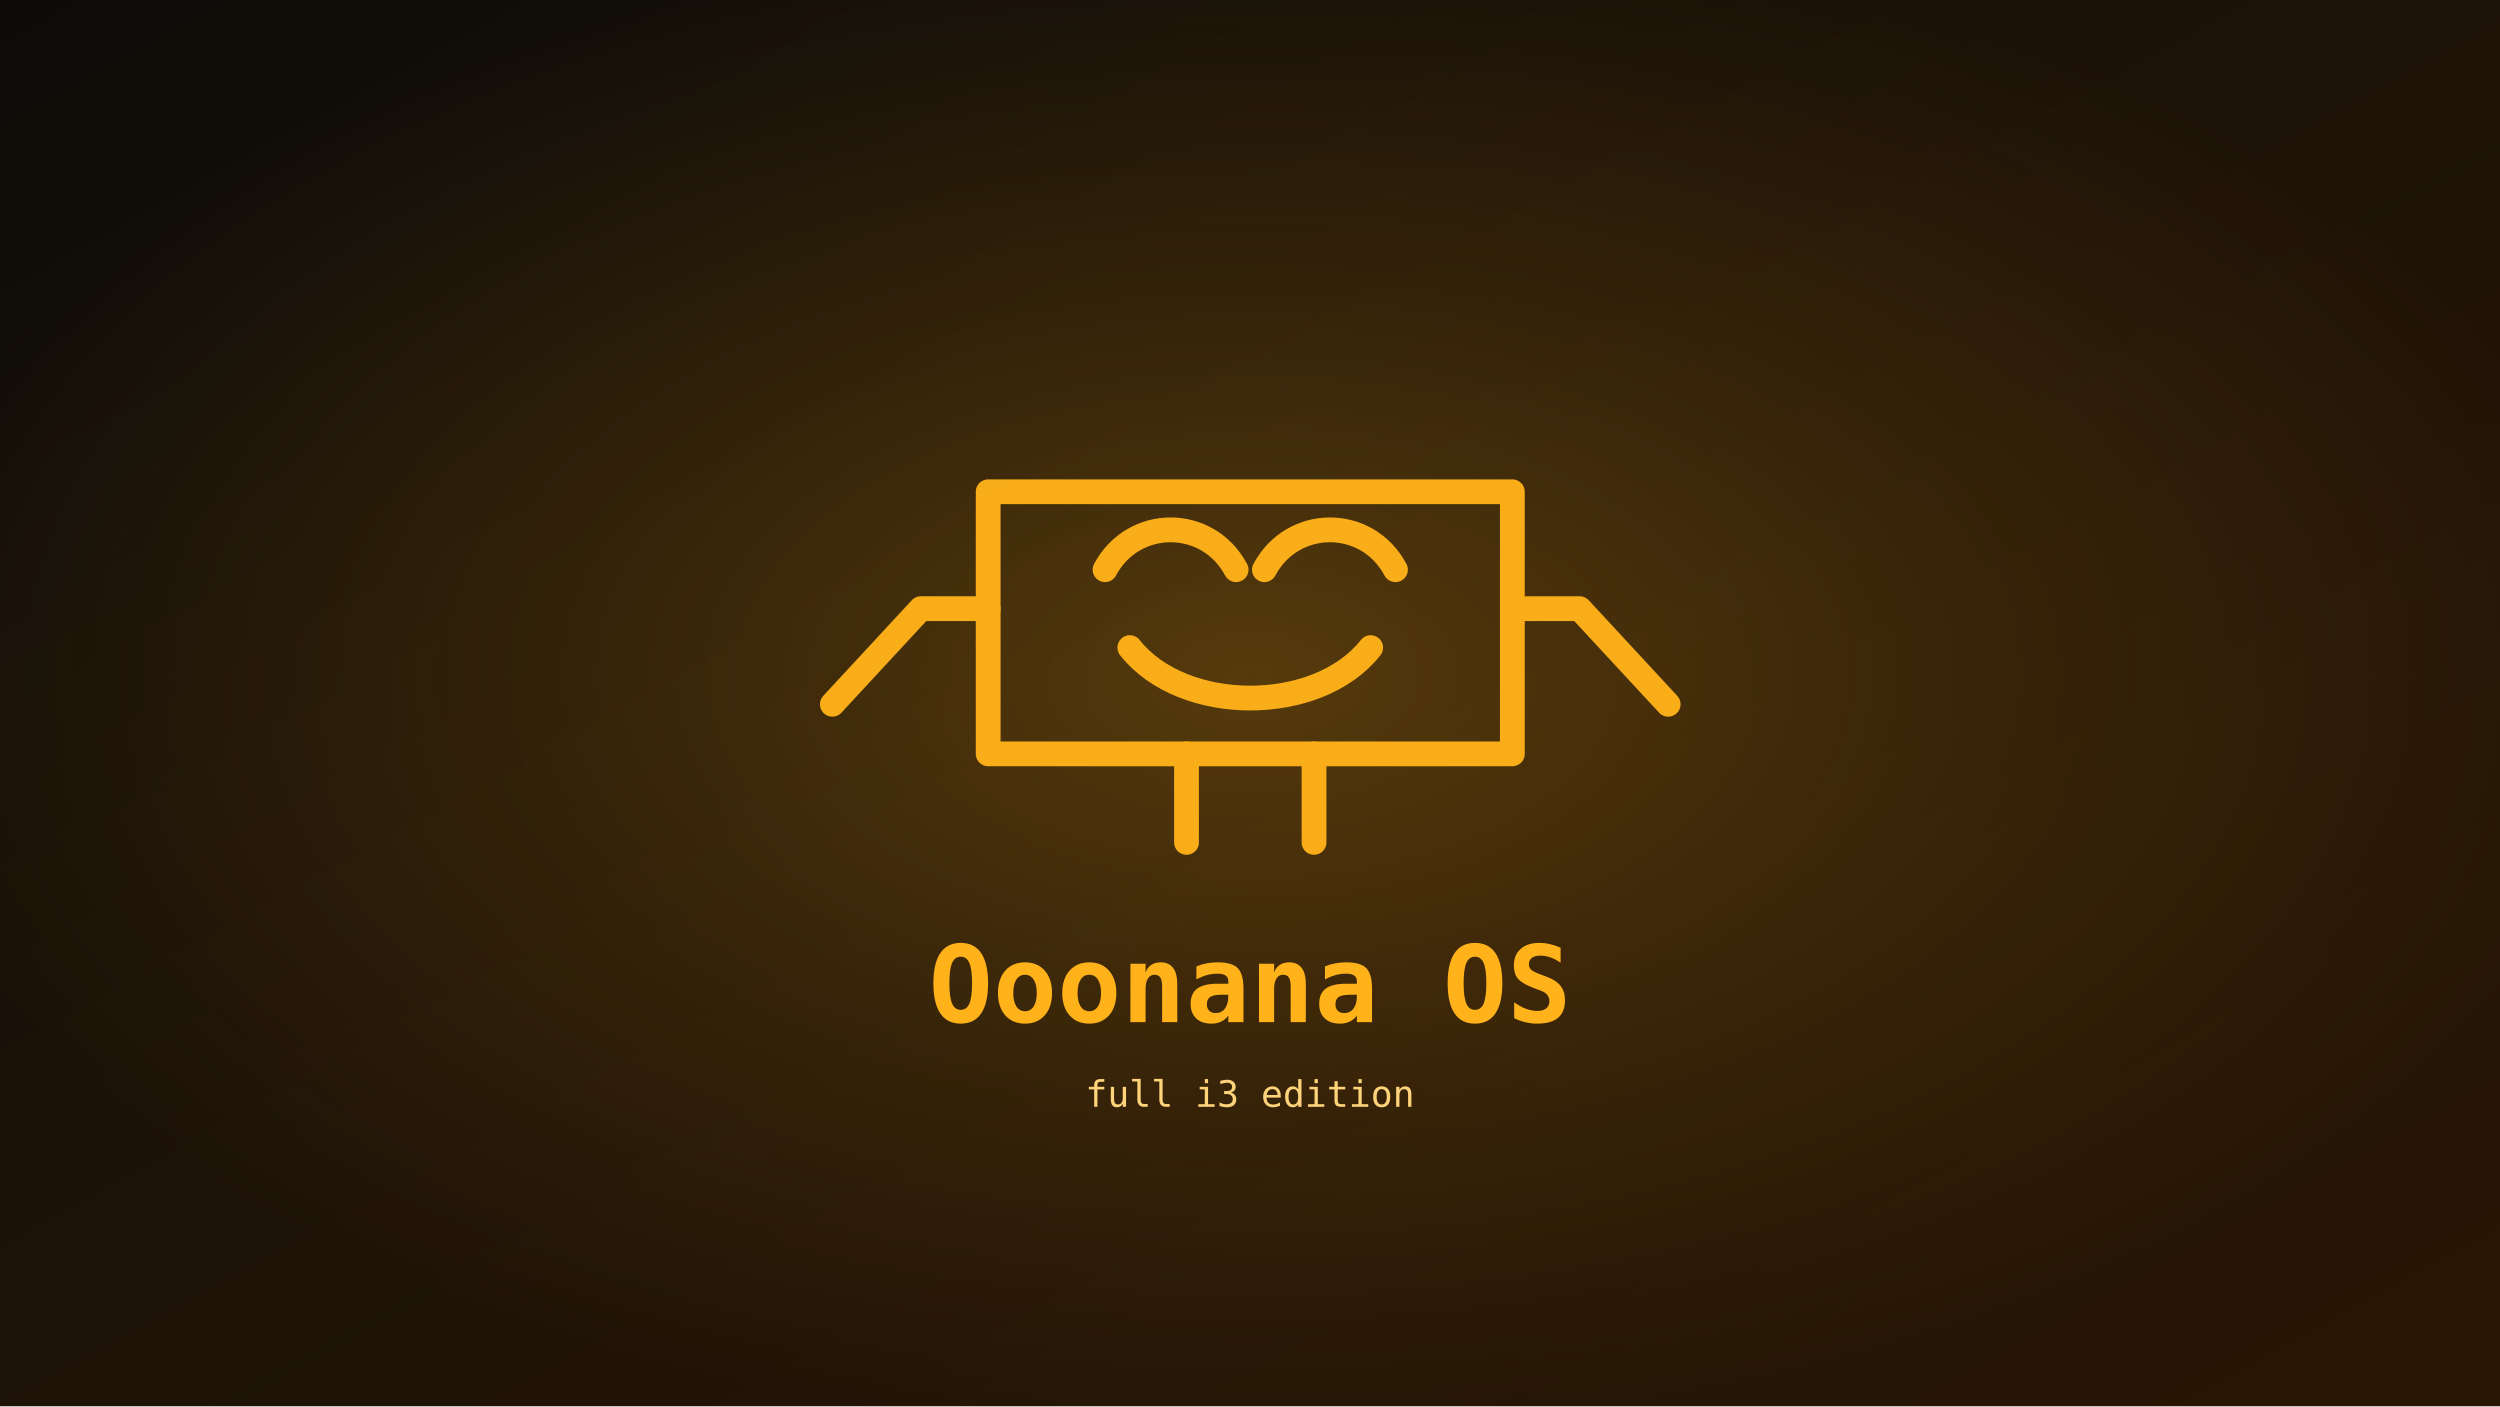
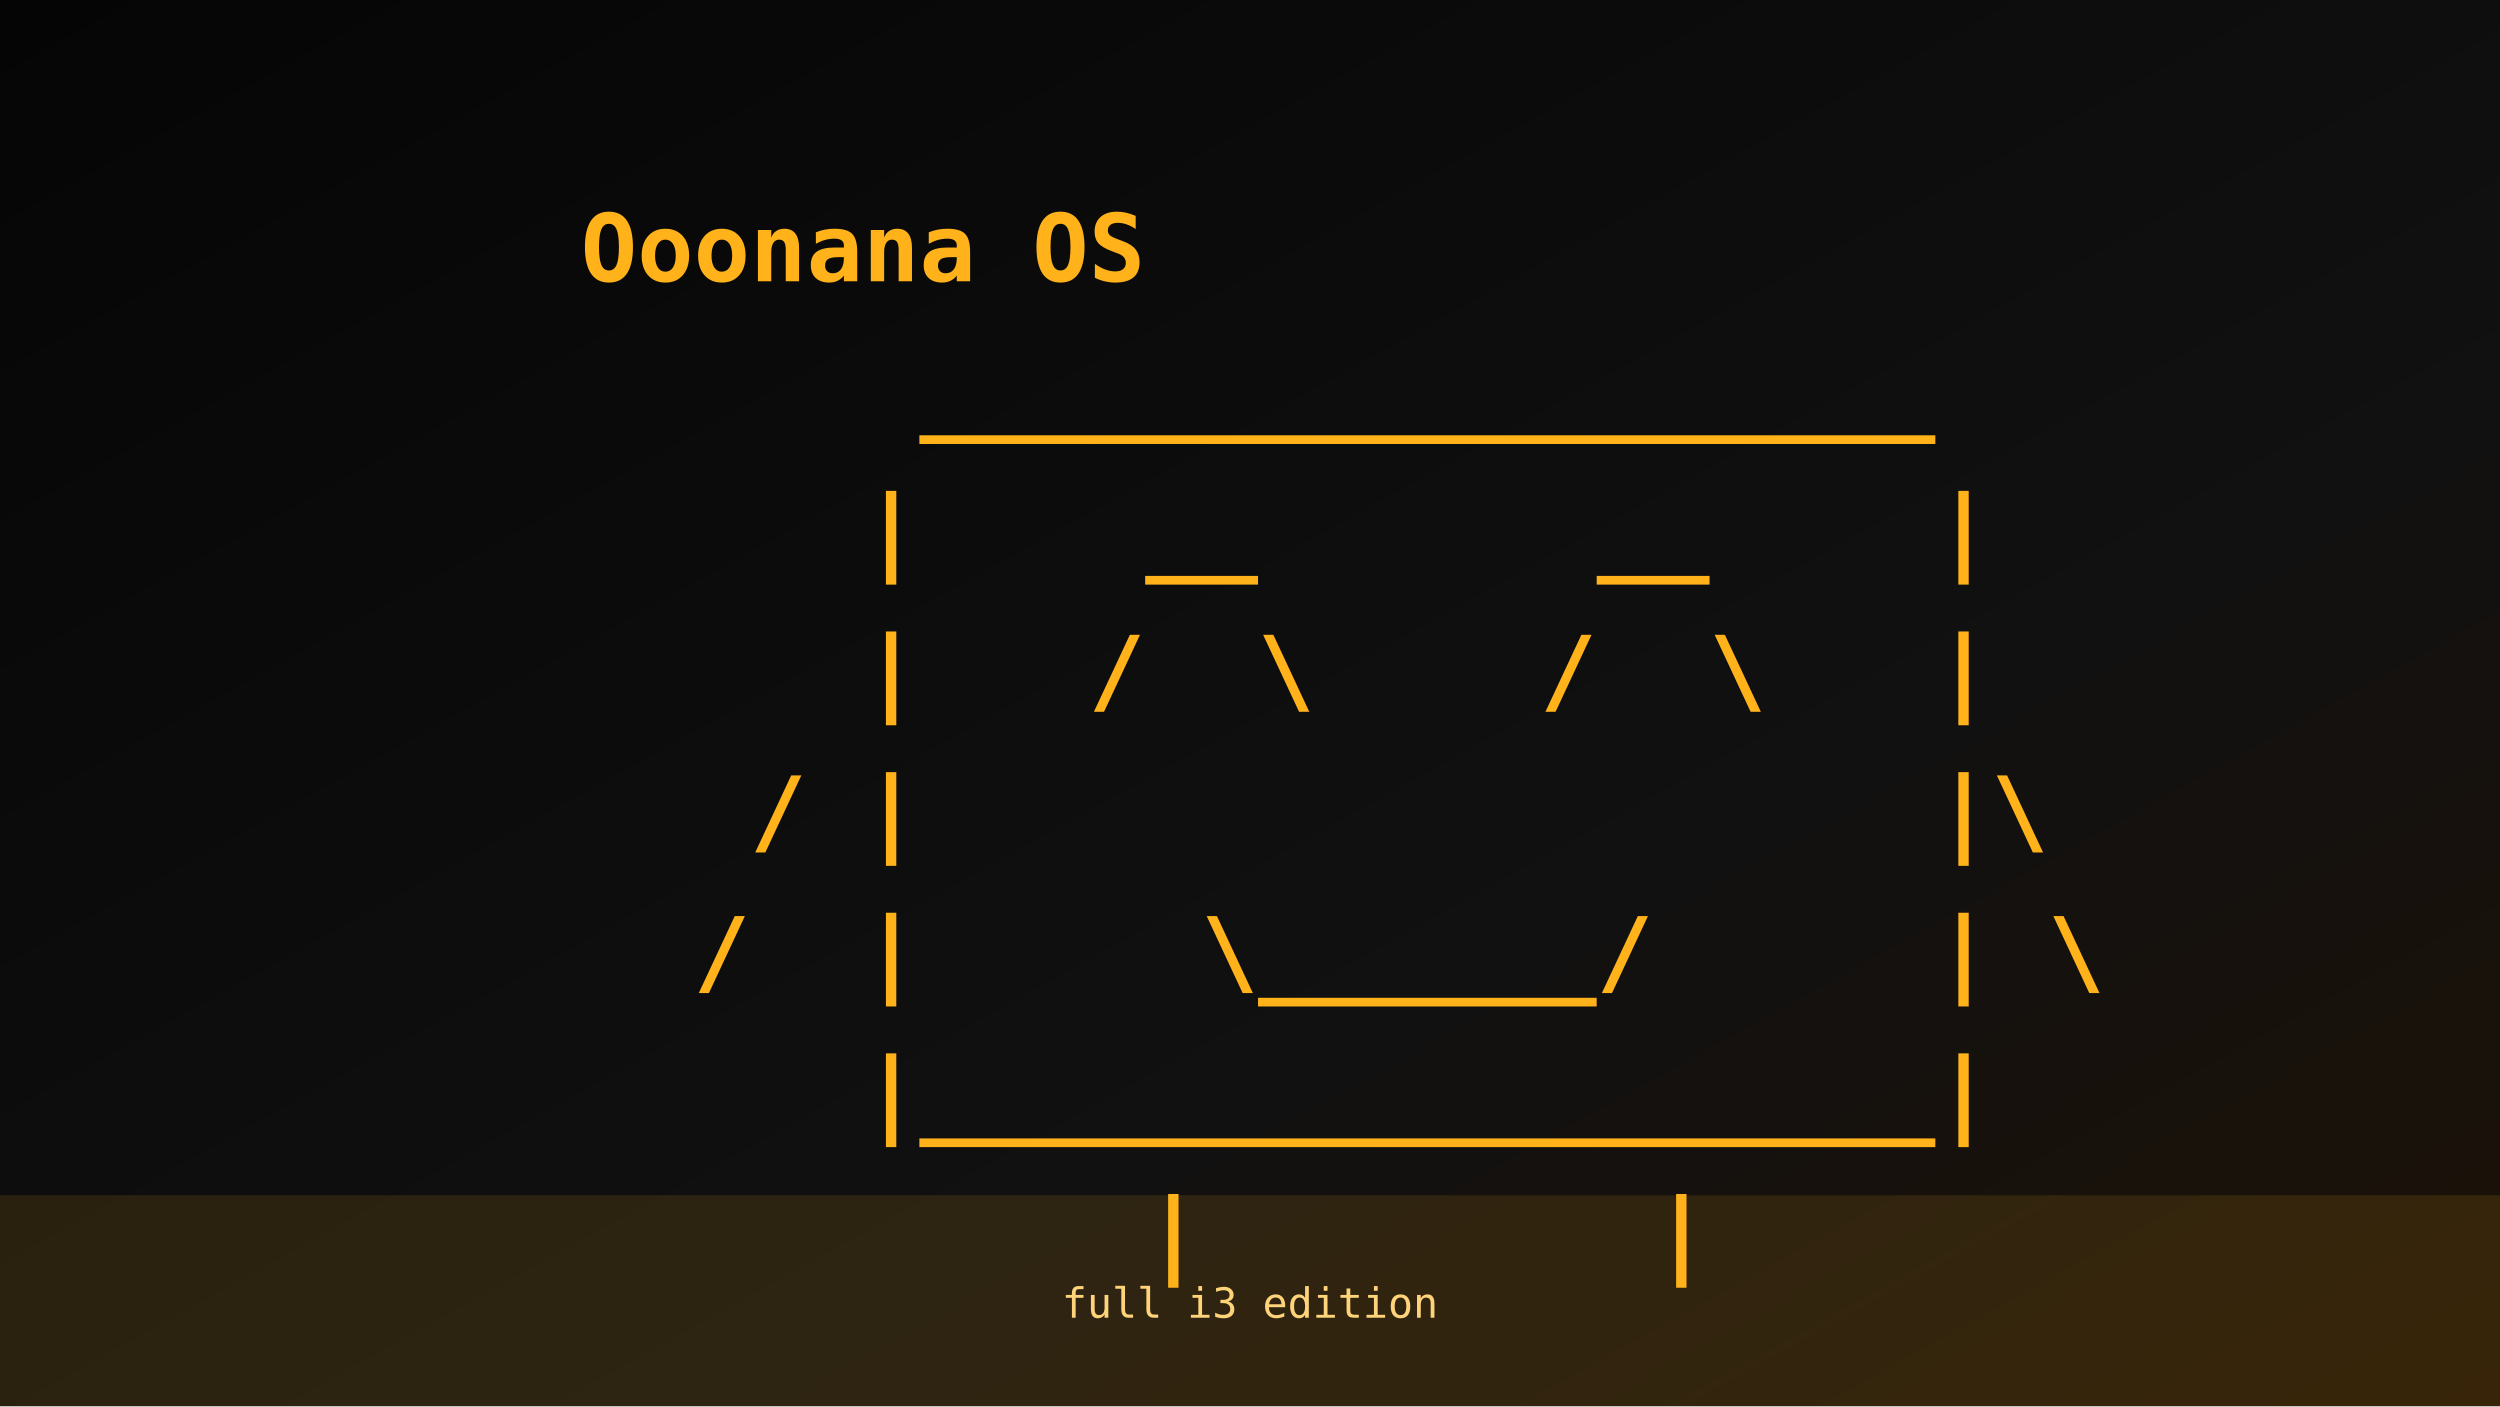
<svg xmlns="http://www.w3.org/2000/svg" viewBox="0 0 1920 1080" role="img" aria-labelledby="title desc">
  <defs>
    <linearGradient id="bg" x1="0" y1="0" x2="1" y2="1">
-       <stop offset="0" stop-color="#0d0b08" />
-       <stop offset="0.48" stop-color="#1d1207" />
-       <stop offset="1" stop-color="#281604" />
+       <stop offset="0" stop-color="#050505" />
+       <stop offset="0.64" stop-color="#111111" />
+       <stop offset="1" stop-color="#1d1207" />
    </linearGradient>
-     <radialGradient id="glow" cx="50%" cy="48%" r="55%">
-       <stop offset="0" stop-color="#ffb21a" stop-opacity="0.25" />
-       <stop offset="0.55" stop-color="#ffb21a" stop-opacity="0.10" />
-       <stop offset="1" stop-color="#ffb21a" stop-opacity="0" />
-     </radialGradient>
  </defs>
  <rect id="ooonana-wallpaper" width="1920" height="1080" fill="url(#bg)" />
-   <rect width="1920" height="1080" fill="url(#glow)" />
-   <g transform="translate(525 258) scale(1.36)" fill="none" stroke="#ffb21a" stroke-width="14" stroke-linecap="round" stroke-linejoin="round" opacity="0.96">
-     <path d="M172 88h296v148H172z" />
-     <path d="M172 154h-38L84 208" />
-     <path d="M468 154h38l50 54" />
-     <path d="M238 132c16-30 58-30 74 0" />
-     <path d="M328 132c16-30 58-30 74 0" />
-     <path d="M252 176c30 38 106 38 136 0" />
-     <path d="M284 236v50" />
-     <path d="M356 236v50" />
+   <rect x="0" y="918" width="1920" height="162" fill="#ffb21a" opacity="0.12" />
+   <g id="ooonana-face" fill="#ffb21a" font-family="monospace" font-size="72" font-weight="700" xml:space="preserve">
+     <text class="ooonana-ascii" x="446" y="216">
+       <tspan x="446" dy="0">Ooonana OS</tspan>
+       <tspan x="446" dy="108">      __________________</tspan>
+       <tspan x="446" dy="108">     |    __      __    |</tspan>
+       <tspan x="446" dy="108">     |   /  \    /  \   |</tspan>
+       <tspan x="446" dy="108">   / |                  |\</tspan>
+       <tspan x="446" dy="108">  /  |     \______/     | \</tspan>
+       <tspan x="446" dy="108">     |__________________|</tspan>
+       <tspan x="446" dy="108">          |        |</tspan>
+     </text>
  </g>
-   <text x="960" y="785" text-anchor="middle" fill="#ffb21a" font-family="monospace" font-size="82" font-weight="700">Ooonana OS</text>
-   <text x="960" y="850" text-anchor="middle" fill="#ffd37a" font-family="monospace" font-size="28">full i3 edition</text>
+   <text x="960" y="1012" text-anchor="middle" fill="#ffd37a" font-family="monospace" font-size="32">full i3 edition</text>
</svg>
